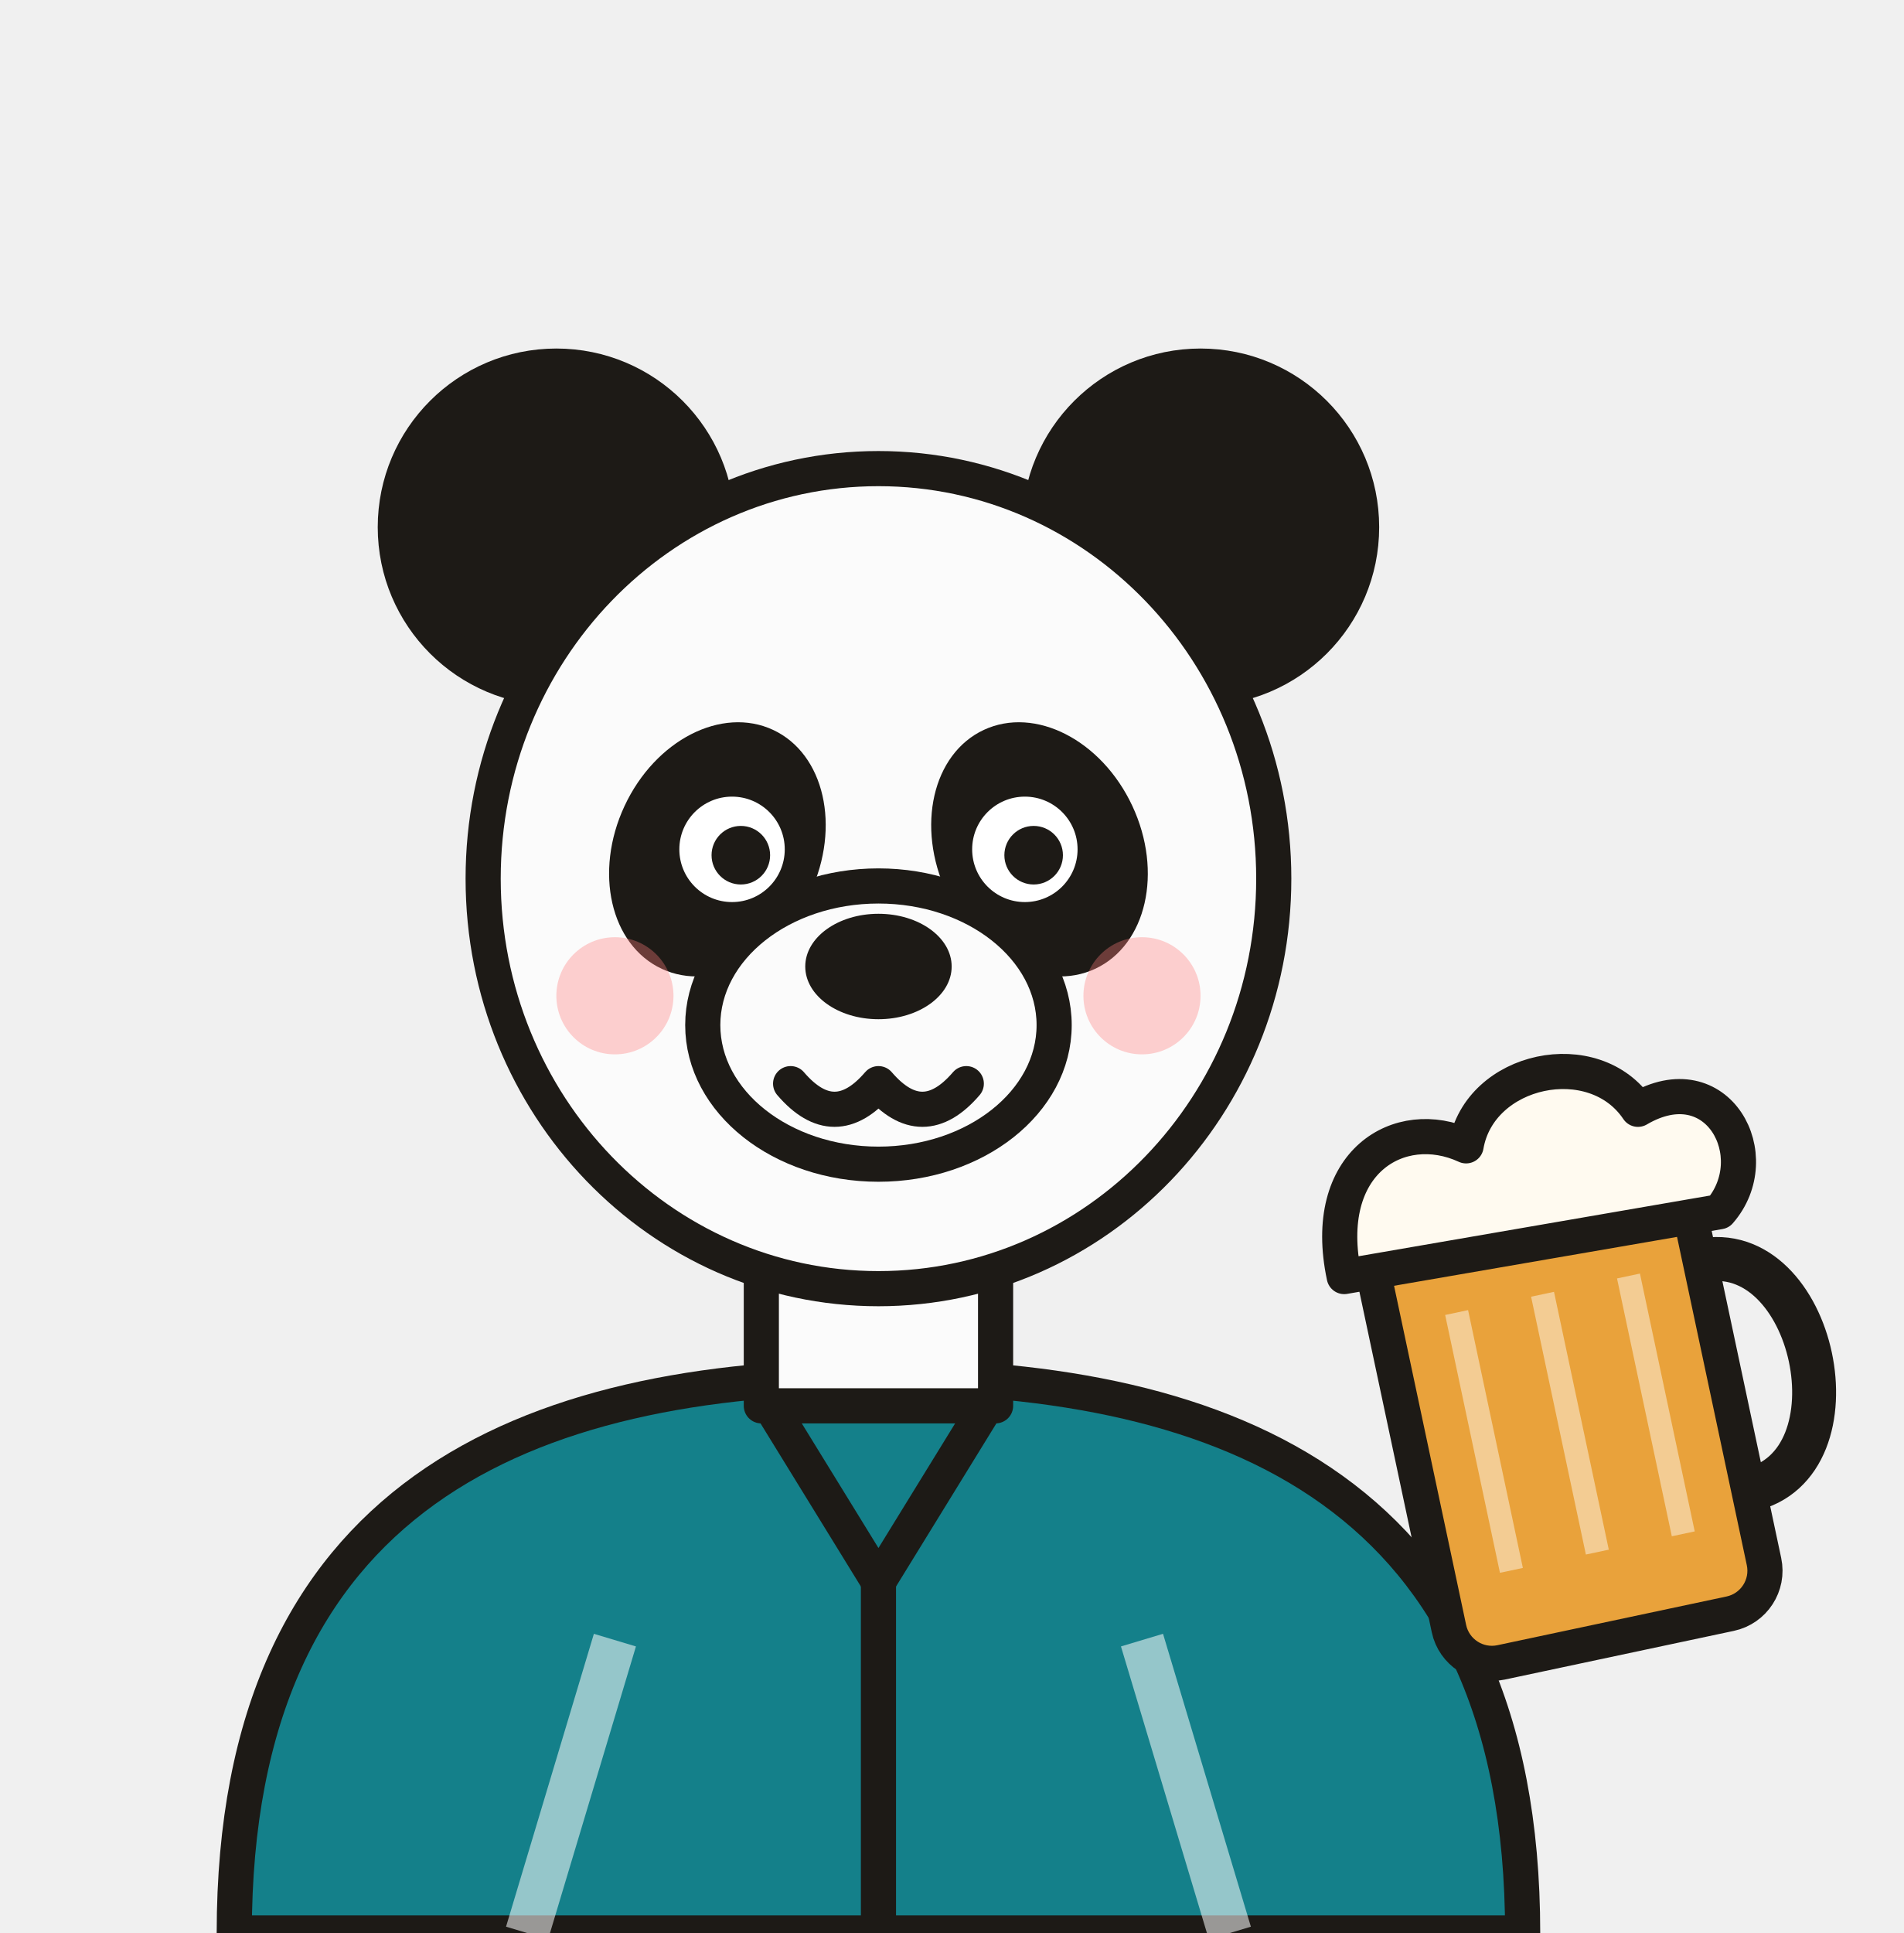
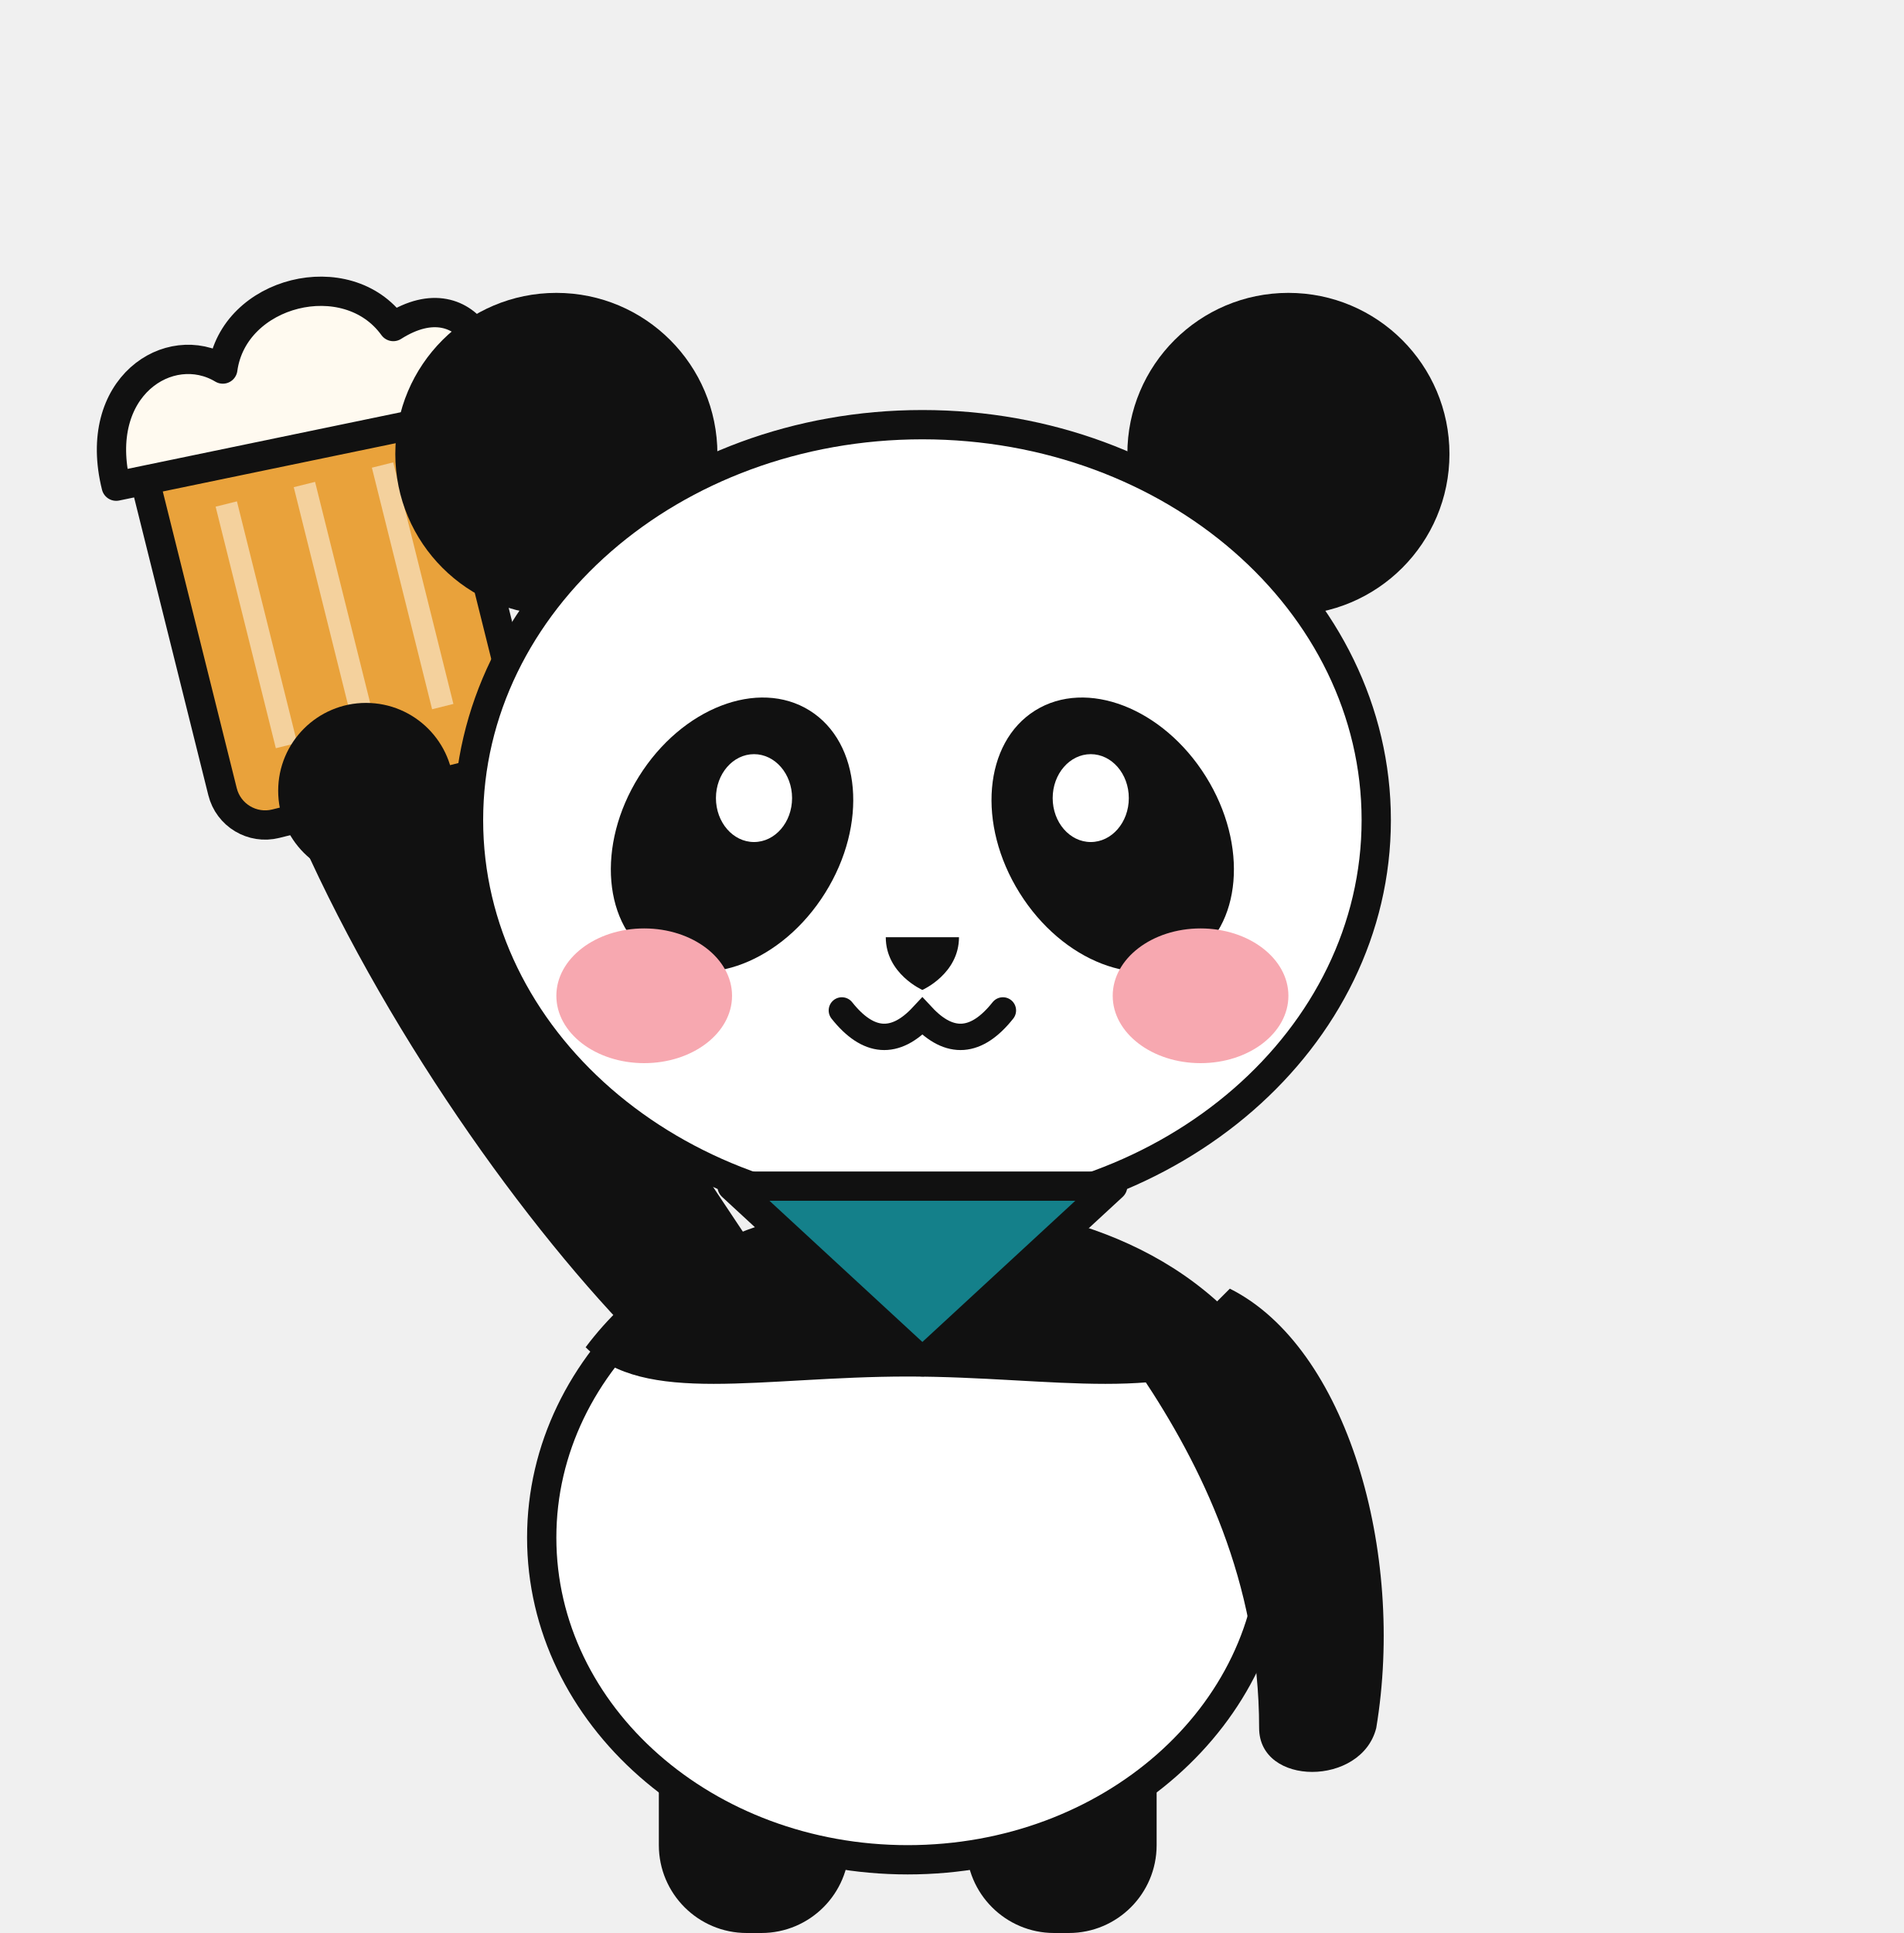
<svg xmlns="http://www.w3.org/2000/svg" class="avatar" viewBox="0 0 130 132" role="img" aria-label="Cartoon panda for panda">
-   <path d="M16 132 C16 102 36 94 60 94 C84 94 104 102 104 132 Z" fill="#14808a" stroke="#1d1a16" stroke-width="2.4" stroke-linejoin="round" stroke-linecap="round" />
-   <path d="M52 95 L60 108 L68 95" fill="none" stroke="#1d1a16" stroke-width="2.4" stroke-linejoin="round" stroke-linecap="round" />
-   <path d="M60 108 V132" stroke="#1d1a16" stroke-width="2.4" stroke-linejoin="round" stroke-linecap="round" />
-   <path d="M42 112 L36 132 M78 112 L84 132" stroke="#fff" stroke-width="3" opacity=".55" />
-   <rect x="52" y="80" width="16" height="16" fill="#fbfbfb" stroke="#1d1a16" stroke-width="2.4" stroke-linejoin="round" stroke-linecap="round" />
-   <circle cx="38" cy="36" r="11" fill="#1d1a16" stroke="#1d1a16" stroke-width="2.4" stroke-linejoin="round" stroke-linecap="round" />
-   <circle cx="82" cy="36" r="11" fill="#1d1a16" stroke="#1d1a16" stroke-width="2.4" stroke-linejoin="round" stroke-linecap="round" />
-   <circle cx="38" cy="36" r="5.5" fill="#1d1a16" />
-   <circle cx="82" cy="36" r="5.5" fill="#1d1a16" />
-   <ellipse cx="60" cy="60" rx="27" ry="28" fill="#fbfbfb" stroke="#1d1a16" stroke-width="2.4" stroke-linejoin="round" stroke-linecap="round" />
-   <ellipse cx="49" cy="58" rx="7" ry="9" transform="rotate(25 49 58)" fill="#1d1a16" />
-   <ellipse cx="71" cy="58" rx="7" ry="9" transform="rotate(-25 71 58)" fill="#1d1a16" />
-   <circle cx="42" cy="68" r="4" fill="#ff7b7b" opacity=".35" />
-   <circle cx="78" cy="68" r="4" fill="#ff7b7b" opacity=".35" />
-   <circle cx="50" cy="58" r="3.6" fill="#fff" />
-   <circle cx="70" cy="58" r="3.6" fill="#fff" />
-   <circle cx="50.6" cy="58.4" r="2" fill="#1d1a16" />
-   <circle cx="70.6" cy="58.4" r="2" fill="#1d1a16" />
-   <ellipse cx="60" cy="70" rx="12" ry="9.5" fill="#fbfbfb" stroke="#1d1a16" stroke-width="2.4" stroke-linejoin="round" stroke-linecap="round" />
-   <ellipse cx="60" cy="66" rx="5" ry="3.6" fill="#1d1a16" />
-   <path d="M54 74 Q57 77.5 60 74 Q63 77.5 66 74" fill="none" stroke="#1d1a16" stroke-width="2.4" stroke-linejoin="round" stroke-linecap="round" />
-   <g transform="rotate(-12 108 96)">
-     <path d="M118 88 C126 88 126 104 118 104" fill="none" stroke="#1d1a16" stroke-width="3" />
-     <rect x="96" y="82" width="22" height="30" rx="3" fill="#e9a23b" stroke="#1d1a16" stroke-width="2.4" stroke-linejoin="round" stroke-linecap="round" />
-     <path d="M101 88 V106 M107 88 V106 M113 88 V106" stroke="#fff" stroke-width="1.6" opacity=".45" />
-     <path d="M94 84 C94 76 100 74 104 77 C106 72 114 72 116 77 C122 75 124 82 120 85 Z" fill="#fffaf0" stroke="#1d1a16" stroke-width="2.4" stroke-linejoin="round" stroke-linecap="round" />
+   <rect x="45" y="112" width="13" height="20" rx="6" fill="#111111" />
+   <rect x="66" y="112" width="13" height="20" rx="6" fill="#111111" />
+   <ellipse cx="62" cy="105" rx="25" ry="22" fill="#fff" stroke="#111111" stroke-width="2" stroke-linejoin="round" stroke-linecap="round" />
+   <path d="M40 92 C46 84 56 82 62 82 C70 82 80 84 86 92 C80 96 72 94 62 94 C52 94 44 96 40 92 Z" fill="#111111" />
+   <path d="M84 88 C92 92 96 106 94 118 C93 122 86 122 86 118 C86 108 82 100 78 94 Z" fill="#111111" />
+   <path d="M44 92 C36 84 26 70 20 56 C18 50 26 46 30 51 C36 62 44 74 52 86 Z" fill="#111111" />
+   <g transform="rotate(-14 22 40)">
+     <path d="M33 34 C40 34 40 48 33 48" fill="none" stroke="#111111" stroke-width="2.6" />
+     <rect x="12" y="28" width="21" height="27" rx="3" fill="#e9a23b" stroke="#111111" stroke-width="2" stroke-linejoin="round" stroke-linecap="round" />
+     <path d="M17 33 V50 M22.5 33 V50 M28 33 V50" stroke="#fff" stroke-width="1.5" opacity=".5" />
+     <path d="M10 30 C10 23 16 21 19 24 C21 19 29 19 31 24 C37 22 38 29 35 31 Z" fill="#fffaf0" stroke="#111111" stroke-width="2" stroke-linejoin="round" stroke-linecap="round" />
  </g>
+   <circle cx="25" cy="54" r="6" fill="#111111" />
+   <circle cx="38" cy="31" r="11" fill="#111111" />
+   <circle cx="88" cy="31" r="11" fill="#111111" />
+   <ellipse cx="63" cy="56" rx="31" ry="27" fill="#fff" stroke="#111111" stroke-width="2" stroke-linejoin="round" stroke-linecap="round" />
+   <path d="M50 81 L76 81 L63 93 Z" fill="#14808a" stroke="#111111" stroke-width="2" stroke-linejoin="round" stroke-linecap="round" />
+   <ellipse cx="50" cy="57" rx="7.5" ry="10" transform="rotate(32 50 57)" fill="#111111" />
+   <ellipse cx="76" cy="57" rx="7.5" ry="10" transform="rotate(-32 76 57)" fill="#111111" />
+   <ellipse cx="51.5" cy="54.5" rx="2.6" ry="3" fill="#fff" />
+   <ellipse cx="74.5" cy="54.5" rx="2.6" ry="3" fill="#fff" />
+   <ellipse cx="44" cy="68" rx="6" ry="4.6" fill="#f7a8b0" />
+   <ellipse cx="82" cy="68" rx="6" ry="4.6" fill="#f7a8b0" />
+   <path d="M60.5 64 H65.5 C65.5 66.5 63 67.6 63 67.6 C63 67.6 60.5 66.5 60.5 64 Z" fill="#111111" />
+   <path d="M57.5 69 Q60.2 72.4 63 69.4 Q65.8 72.4 68.5 69" fill="none" stroke="#111111" stroke-width="1.8" stroke-linecap="round" />
</svg>
